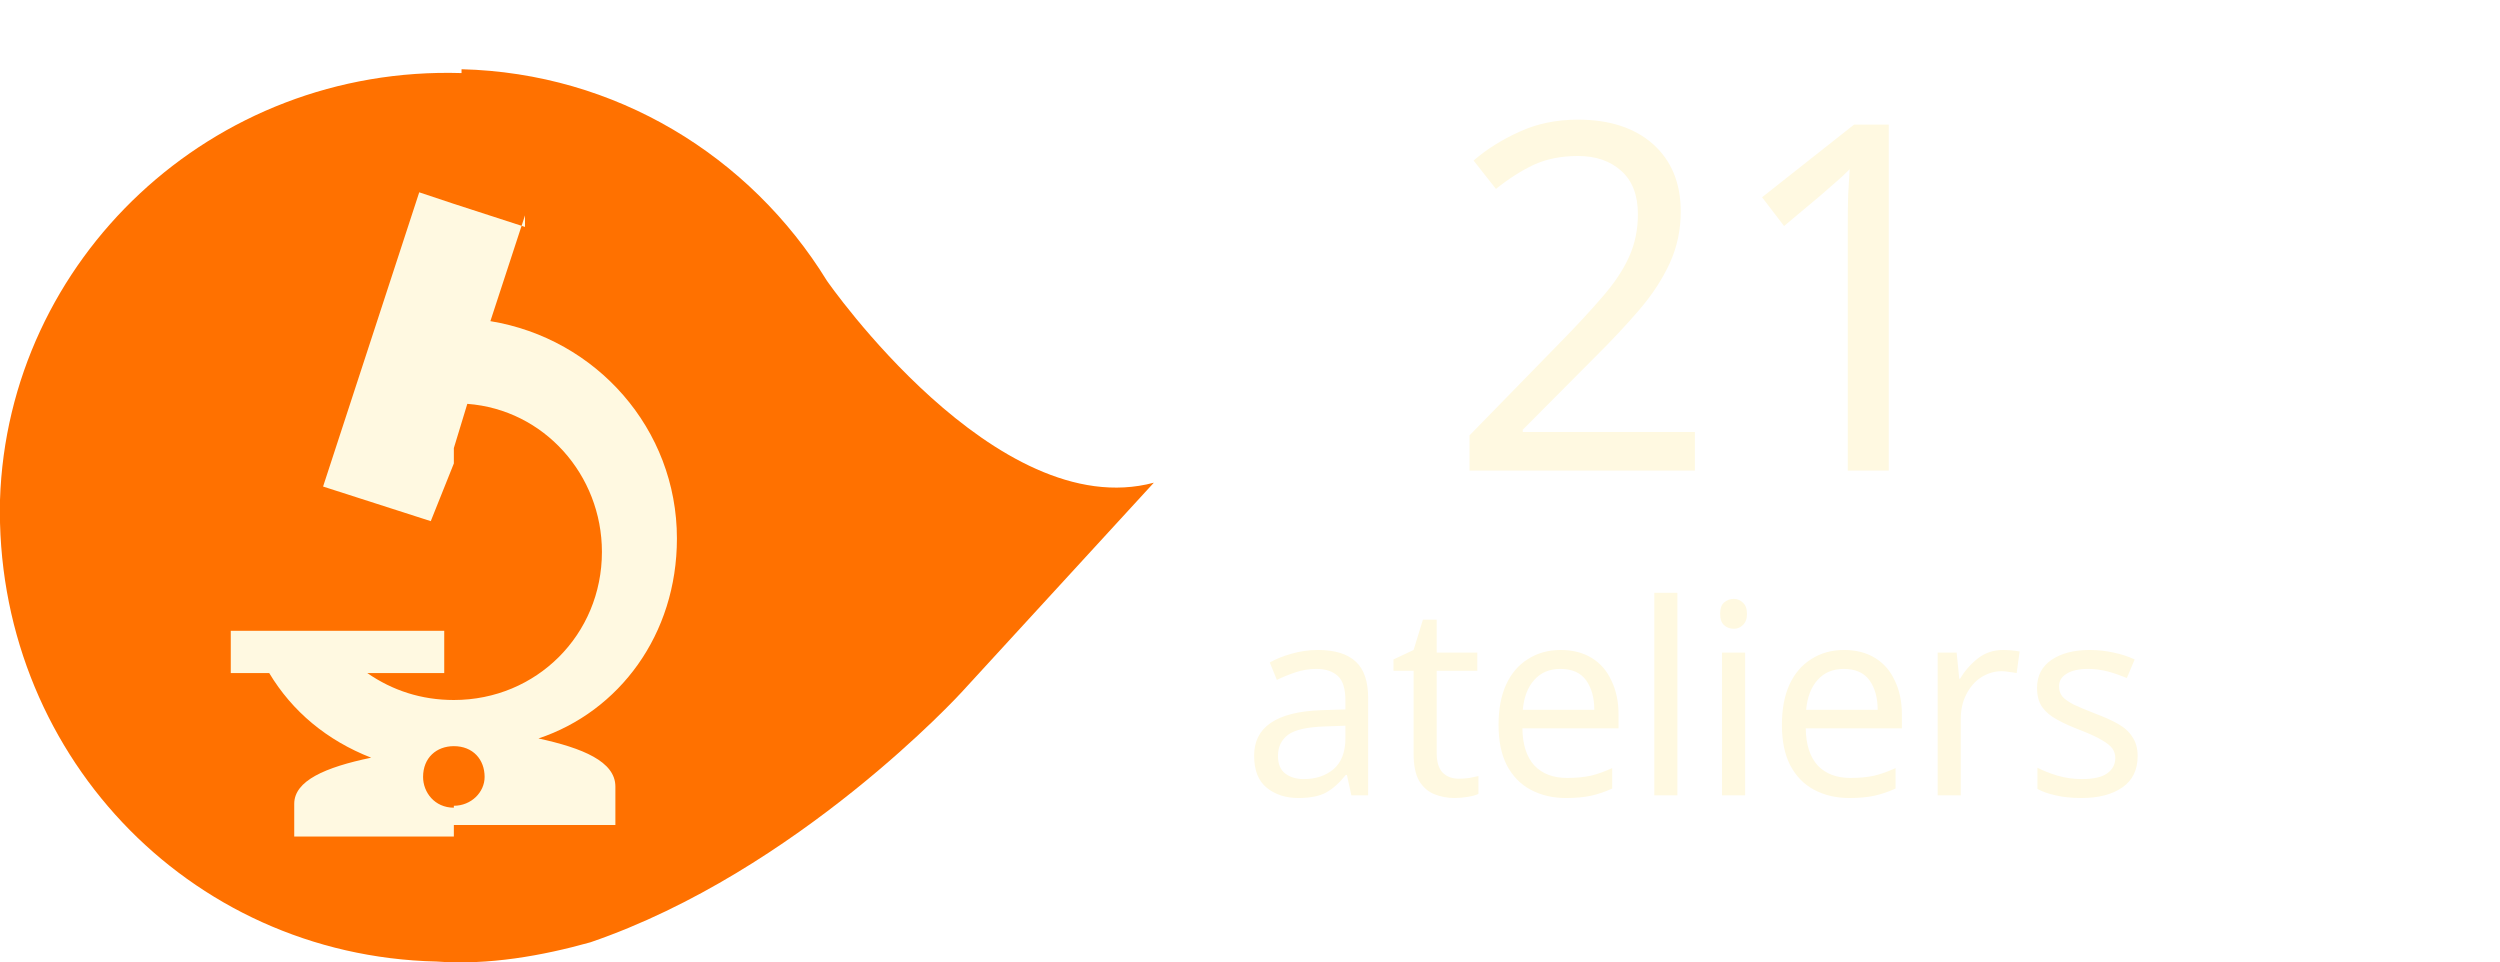
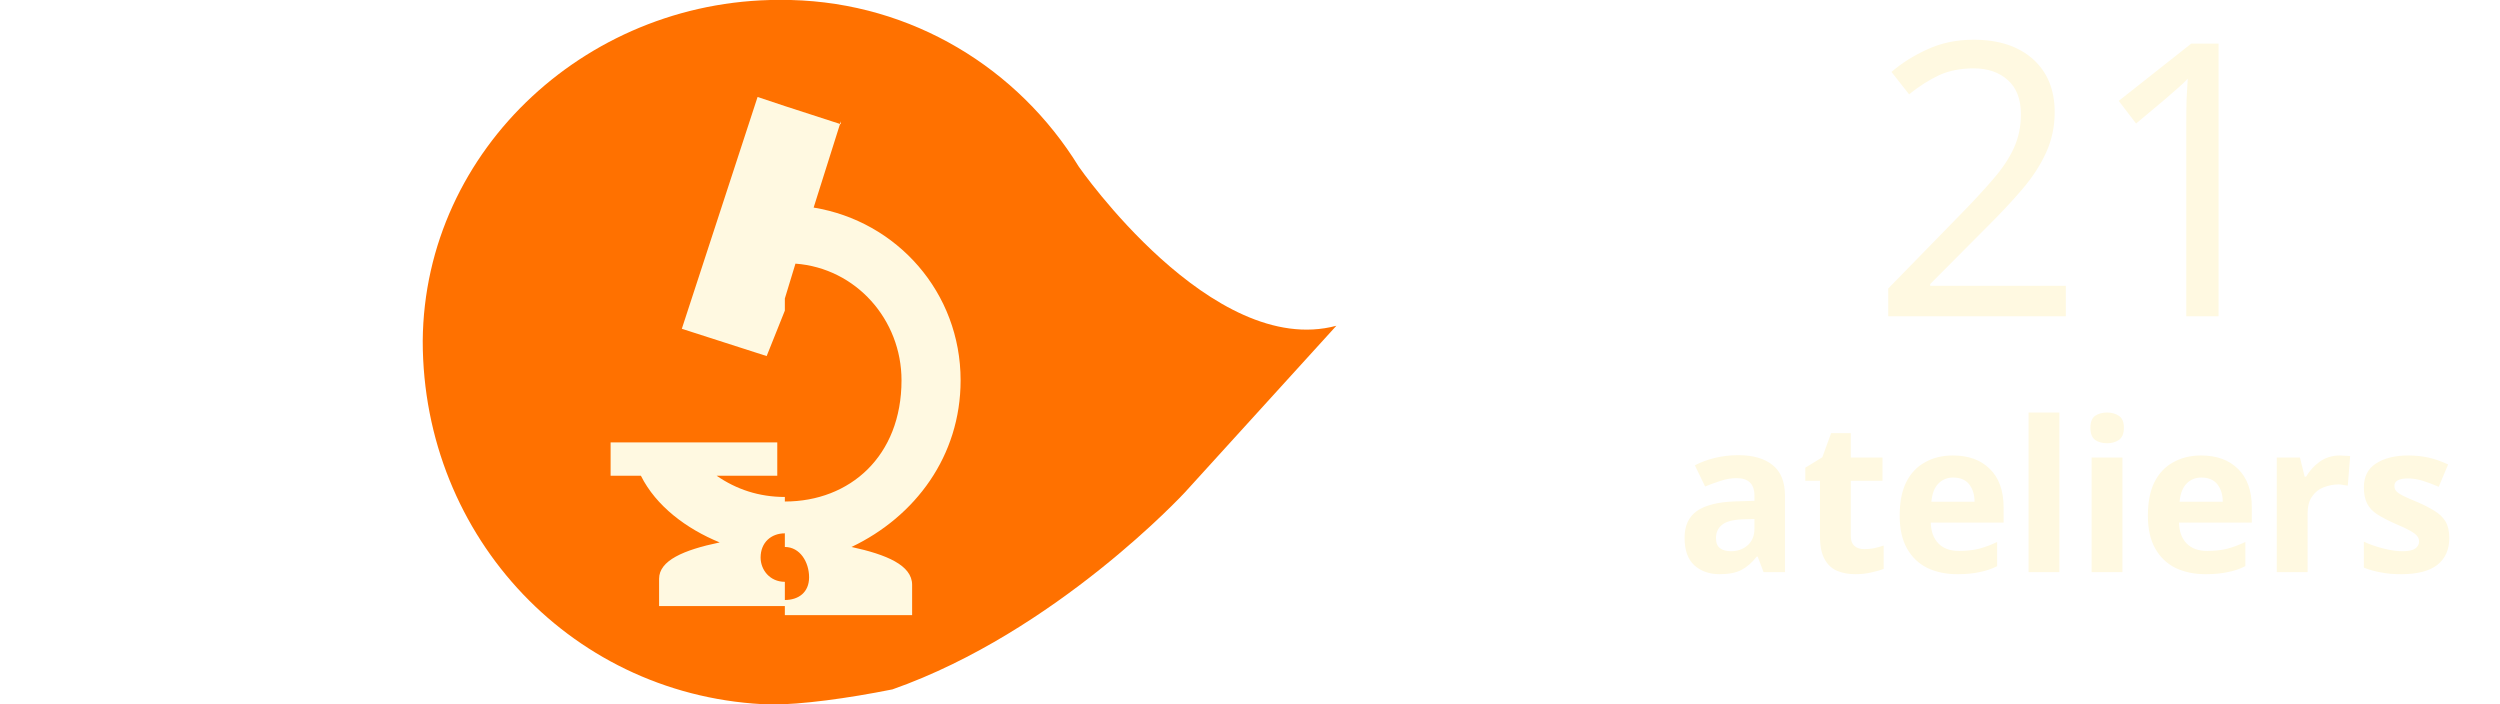
- <svg xmlns="http://www.w3.org/2000/svg" viewBox="0 0 130 50" preserveAspectRatio="xMinYMin meet">
-   <path fill="#ff7100" d="M24 3.6c8 .2 15 4.5 19 11 0 0 8.8 12.7 17 10.5L50 36s-8.5 9.3-19.3 13c-2.5.7-5.3 1.2-8 1-13-.3-23-11-22.7-24C.4 13.5 11 3.4 24 3.8" />
-   <path fill="#fff9e1" d="M27.3 11.8l-3.7-1.2v12.7l.7-2.3c4 .3 7 3.7 7 7.7 0 4.3-3.4 7.7-7.7 7.7v2.4c1 0 1.6.7 1.6 1.6 0 .8-.7 1.5-1.6 1.5v1H32v-2c0-1.3-1.7-2-4-2.5C32.2 37 35.2 33 35.2 28c0-5.7-4.2-10.4-9.7-11.3l1.8-5.5zm-3.7-1.2l-1.8-.6-5 15.3 5.6 1.8 1.2-3V11zm0 25.8c-1.7 0-3.2-.5-4.5-1.4h4v-2.2H12V35h2c1.2 2 3 3.5 5.3 4.4-2.4.5-4 1.2-4 2.4v1.7h8.3V42c-1 0-1.6-.8-1.6-1.6 0-1 .7-1.6 1.6-1.6v-2.4z" />
+ <svg xmlns="http://www.w3.org/2000/svg" viewBox="0 0 165 46.4" preserveAspectRatio="xMinYMin meet">
+   <path fill="#ff7100" d="M52.2 0c8 .2 15 4.5 19 11 0 0 8.8 12.7 17 10.5l-10 11s-8.5 9.2-19.3 13c-3 .6-6 1-8 1-13-.4-23-11-23-24C28 9.8 39-.3 52 0" />
+   <path fill="#fff9e1" d="M55.5 8.2L51.8 7v12.7l.7-2.3c4 .3 7 3.7 7 7.7 0 5-3.4 8-7.7 8v3c1 0 1.6 1 1.6 2s-.7 1.5-1.6 1.5v1h8.4v-2c0-1.3-1.7-2-4-2.5 4.2-2 7.2-6 7.2-11 0-5.8-4.2-10.5-9.7-11.4L55.5 8zM51.8 7L50 6.4l-5 15.3 5.6 1.8 1.2-3v-13zm0 25.8c-1.7 0-3.2-.5-4.5-1.4h4v-2.2h-11v2.2h2c1 2 3 3.5 5.2 4.4-2.4.5-4 1.2-4 2.4V40h8.3v-1.6c-1 0-1.6-.8-1.6-1.6 0-1 .7-1.6 1.6-1.6v-2.4z" />
  <g fill="#fff9e1" font-stretch="condensed" font-family="Impact" text-anchor="middle">
-     <text x="87.1" y="-1238.6" style="-inkscape-font-specification:'Impact Condensed';text-align:center" font-size="17.6" transform="matrix(1.24 0 0 1.26 -20.82 1585.11)">
-       <tspan x="88.9" y="-1238.6" style="-inkscape-font-specification:'Impact Condensed';text-align:center" font-size="20">21</tspan>
+     <text x="87.1" y="-1238.6" font-size="17.6" style="-inkscape-font-specification:'Impact Condensed';text-align:center" transform="matrix(1.24 0 0 1.26 27.39 1581.51)">
+       <tspan x="88.9" y="-1238.6" font-size="20" style="-inkscape-font-specification:'Impact Condensed';text-align:center">21</tspan>
    </text>
-     <text x="87.9" y="-1225.2" style="-inkscape-font-specification:'Impact Condensed';text-align:center" font-size="11.2" transform="matrix(1.24 0 0 1.26 -20.82 1585.11)">
-       <tspan x="87.9" y="-1225.2" style="-inkscape-font-specification:'Impact Condensed';text-align:center" font-size="11">ateliers</tspan>
+     <text x="87.9" y="-1225.2" font-size="11.2" style="-inkscape-font-specification:'Impact Condensed';text-align:center" transform="matrix(1.24 0 0 1.26 27.39 1581.51)">
+       <tspan x="87.9" y="-1225.2" font-stretch="normal" font-weight="bold" font-size="11" style="-inkscape-font-specification:'sans-serif Bold';text-align:center" font-family="sans-serif">ateliers</tspan>
    </text>
  </g>
</svg>
